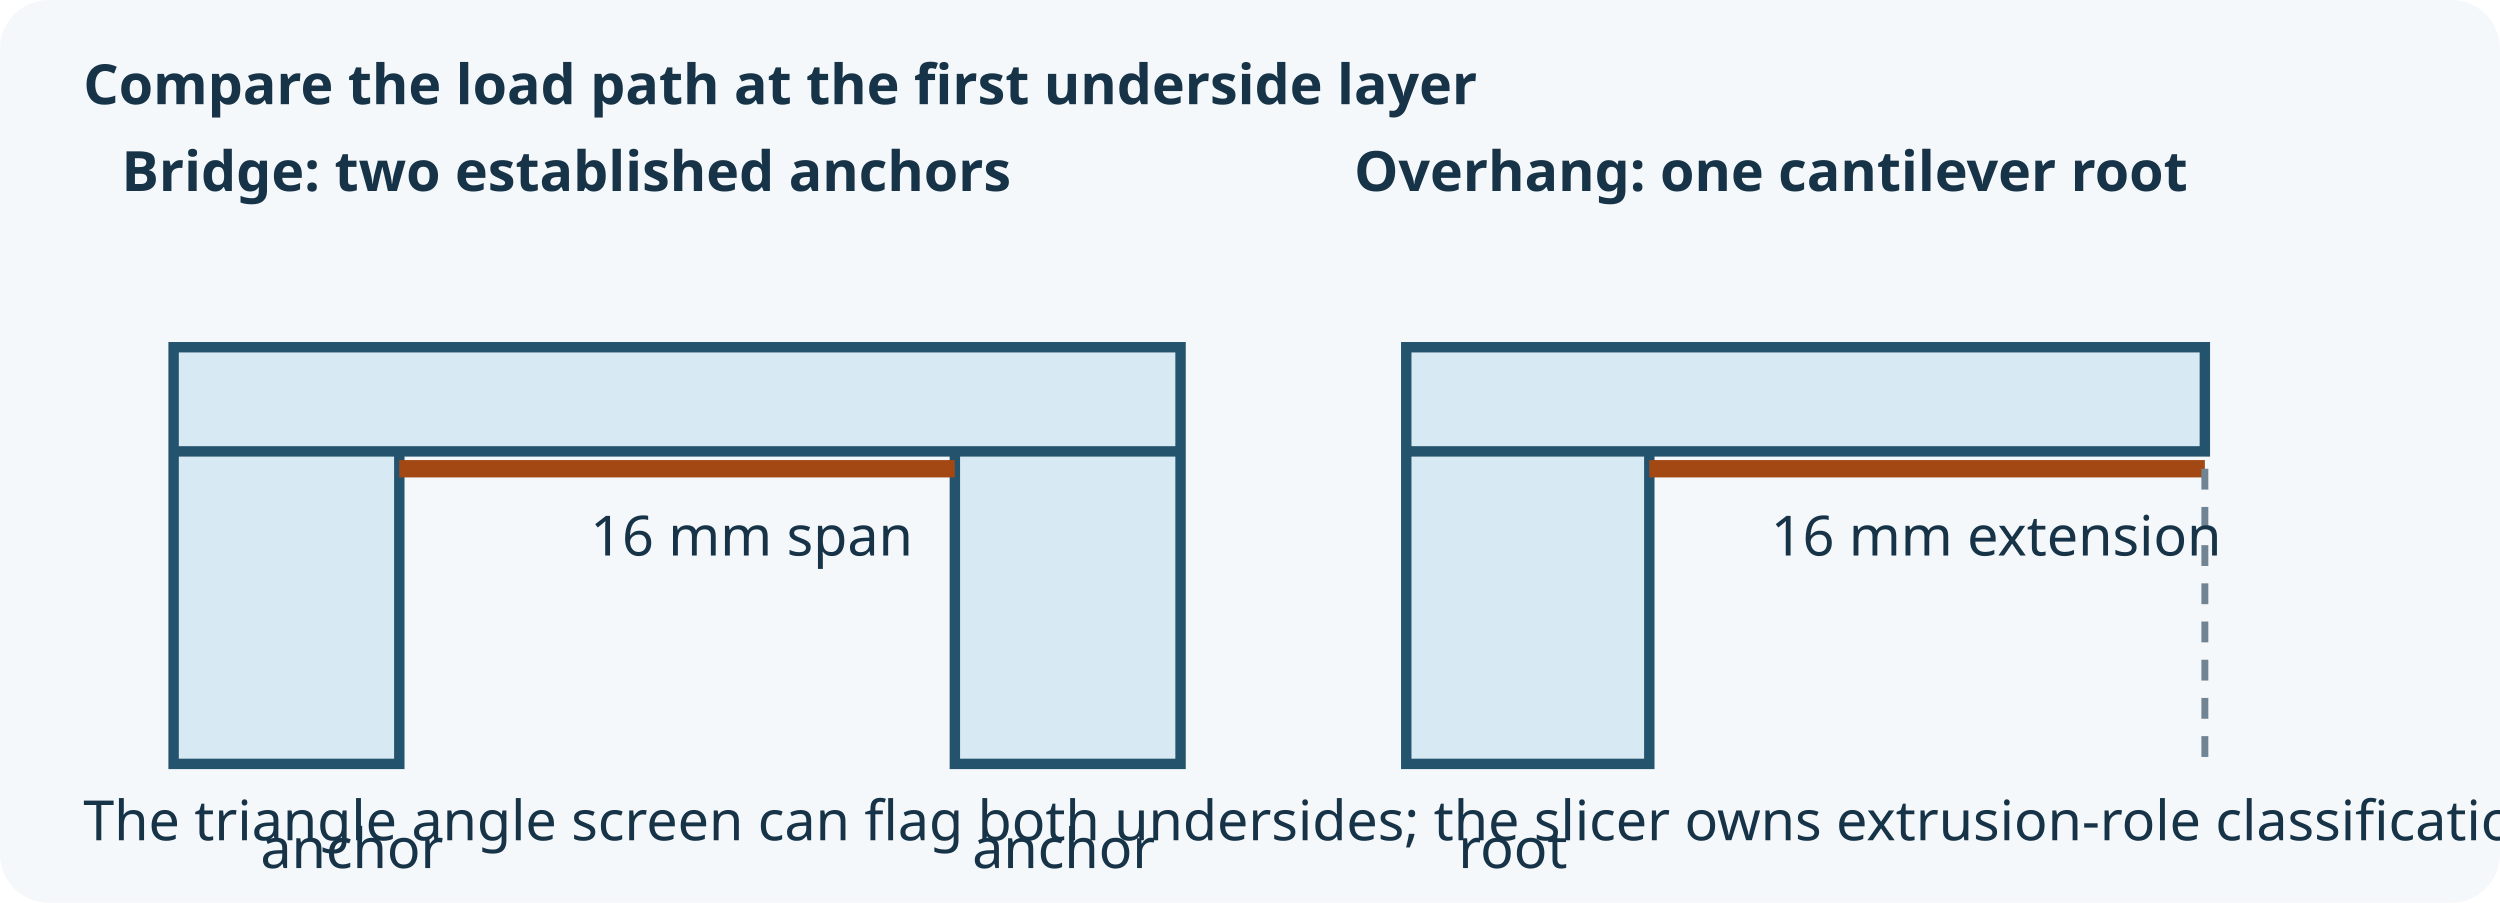
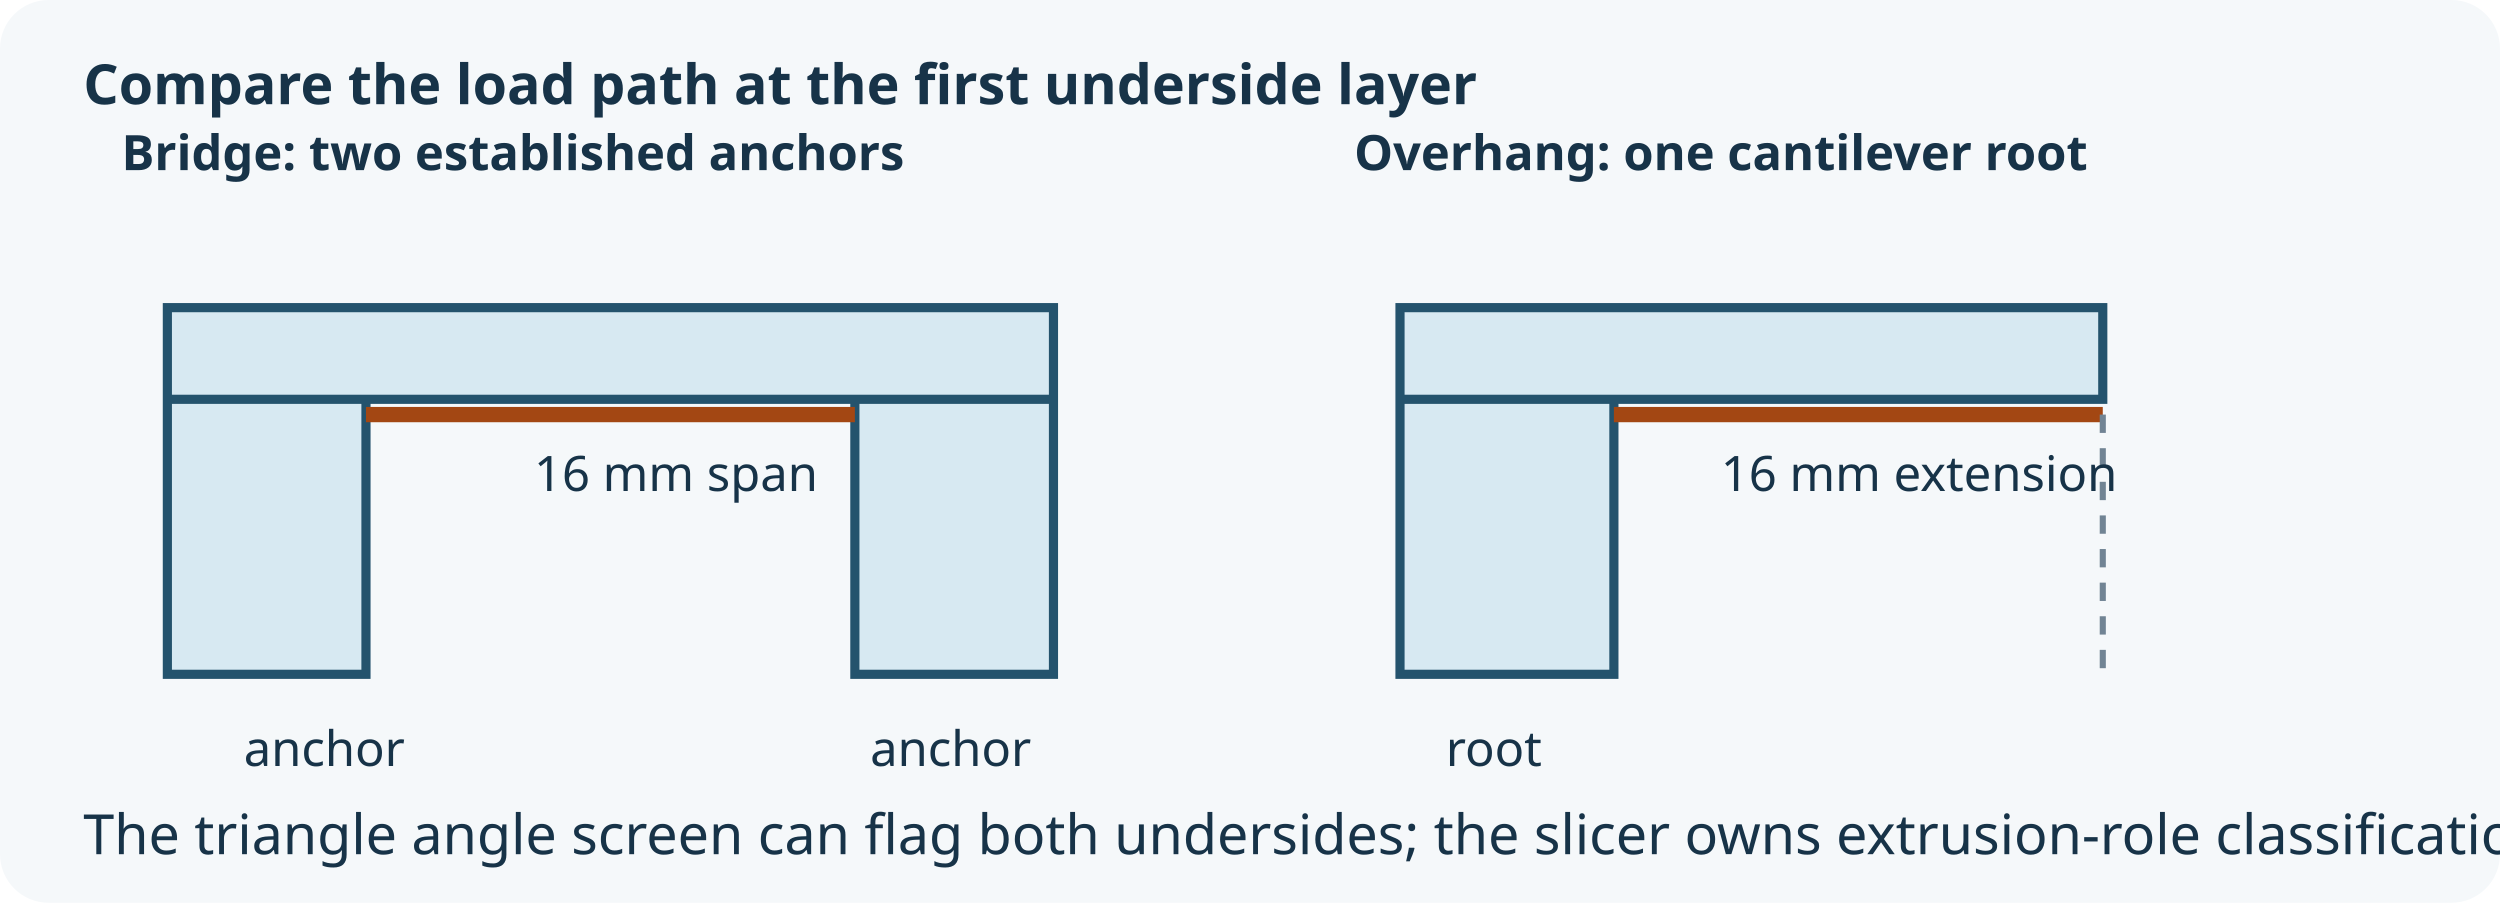
<svg xmlns="http://www.w3.org/2000/svg" viewBox="0 0 720 260" width="720" height="260" role="img" aria-labelledby="title">
  <rect width="720" height="260" rx="14" fill="#f5f8fa" />
  <style>text{font:16px sans-serif;fill:#173348}.title{font-weight:700}.part{fill:#d7e9f2;stroke:#24536d;stroke-width:3}.path{stroke:#a34713;stroke-width:5}.hint{stroke:#718494;stroke-width:2;stroke-dasharray:6 5}</style>
  <text x="24" y="30" class="title">Compare the load path at the first underside layer</text>
-   <g transform="translate(35 55)">
+   <g transform="translate(35 49) scale(0.88)">
    <text x="0" y="0" class="title">Bridge: two established anchors</text>
    <path class="part" d="M15 165V75h65v90zM240 165V75h65v90zM15 75V45h290v30z" />
    <line class="path" x1="80" y1="80" x2="240" y2="80" />
    <text x="40" y="195">anchor</text>
    <text x="245" y="195">anchor</text>
    <text x="135" y="105">16 mm span</text>
  </g>
-   <g transform="translate(390 55)">
+   <g transform="translate(390 49) scale(0.88)">
    <text x="0" y="0" class="title">Overhang: one cantilever root</text>
    <path class="part" d="M15 165V75h70v90zM15 75V45h230v30z" />
    <line class="path" x1="85" y1="80" x2="245" y2="80" />
    <line class="hint" x1="245" y1="80" x2="245" y2="165" />
    <text x="30" y="195">root</text>
    <text x="120" y="105">16 mm extension</text>
  </g>
-   <text x="24" y="242">The triangle angle screen can flag both undersides; the slicer owns extrusion-role classification.</text>
+   <text x="24" y="246">The triangle angle screen can flag both undersides; the slicer owns extrusion-role classification.</text>
</svg>
